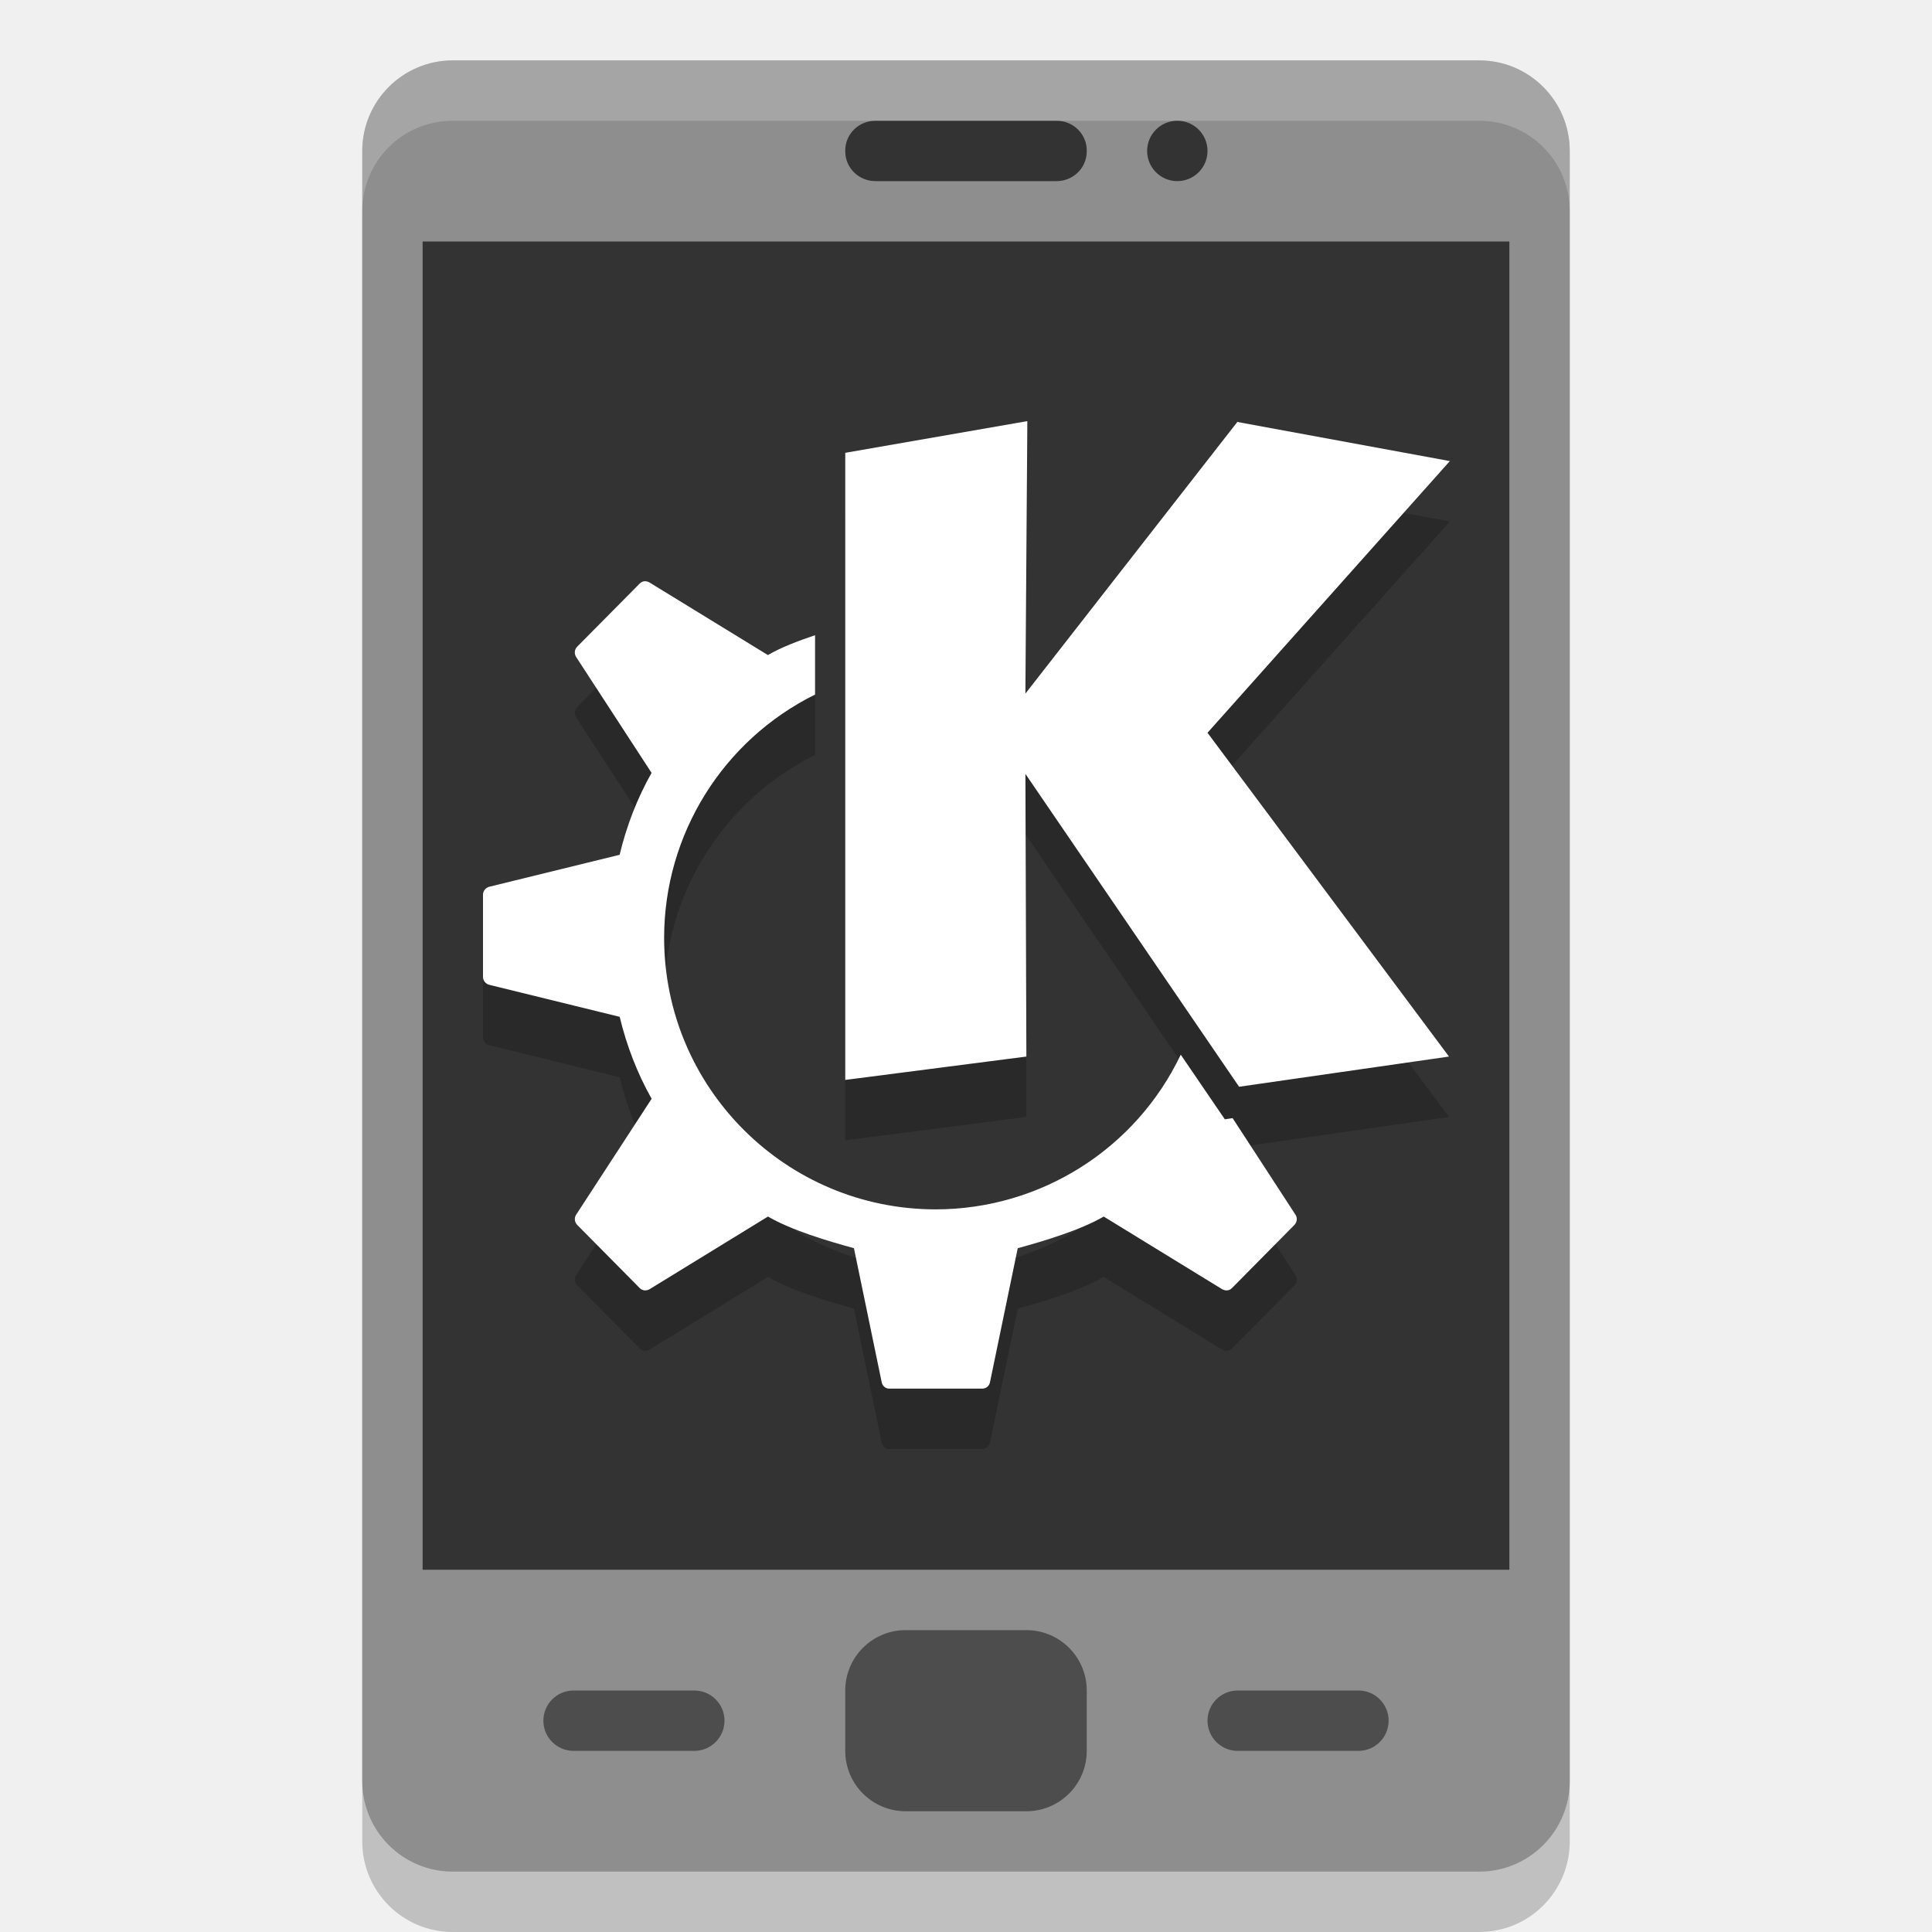
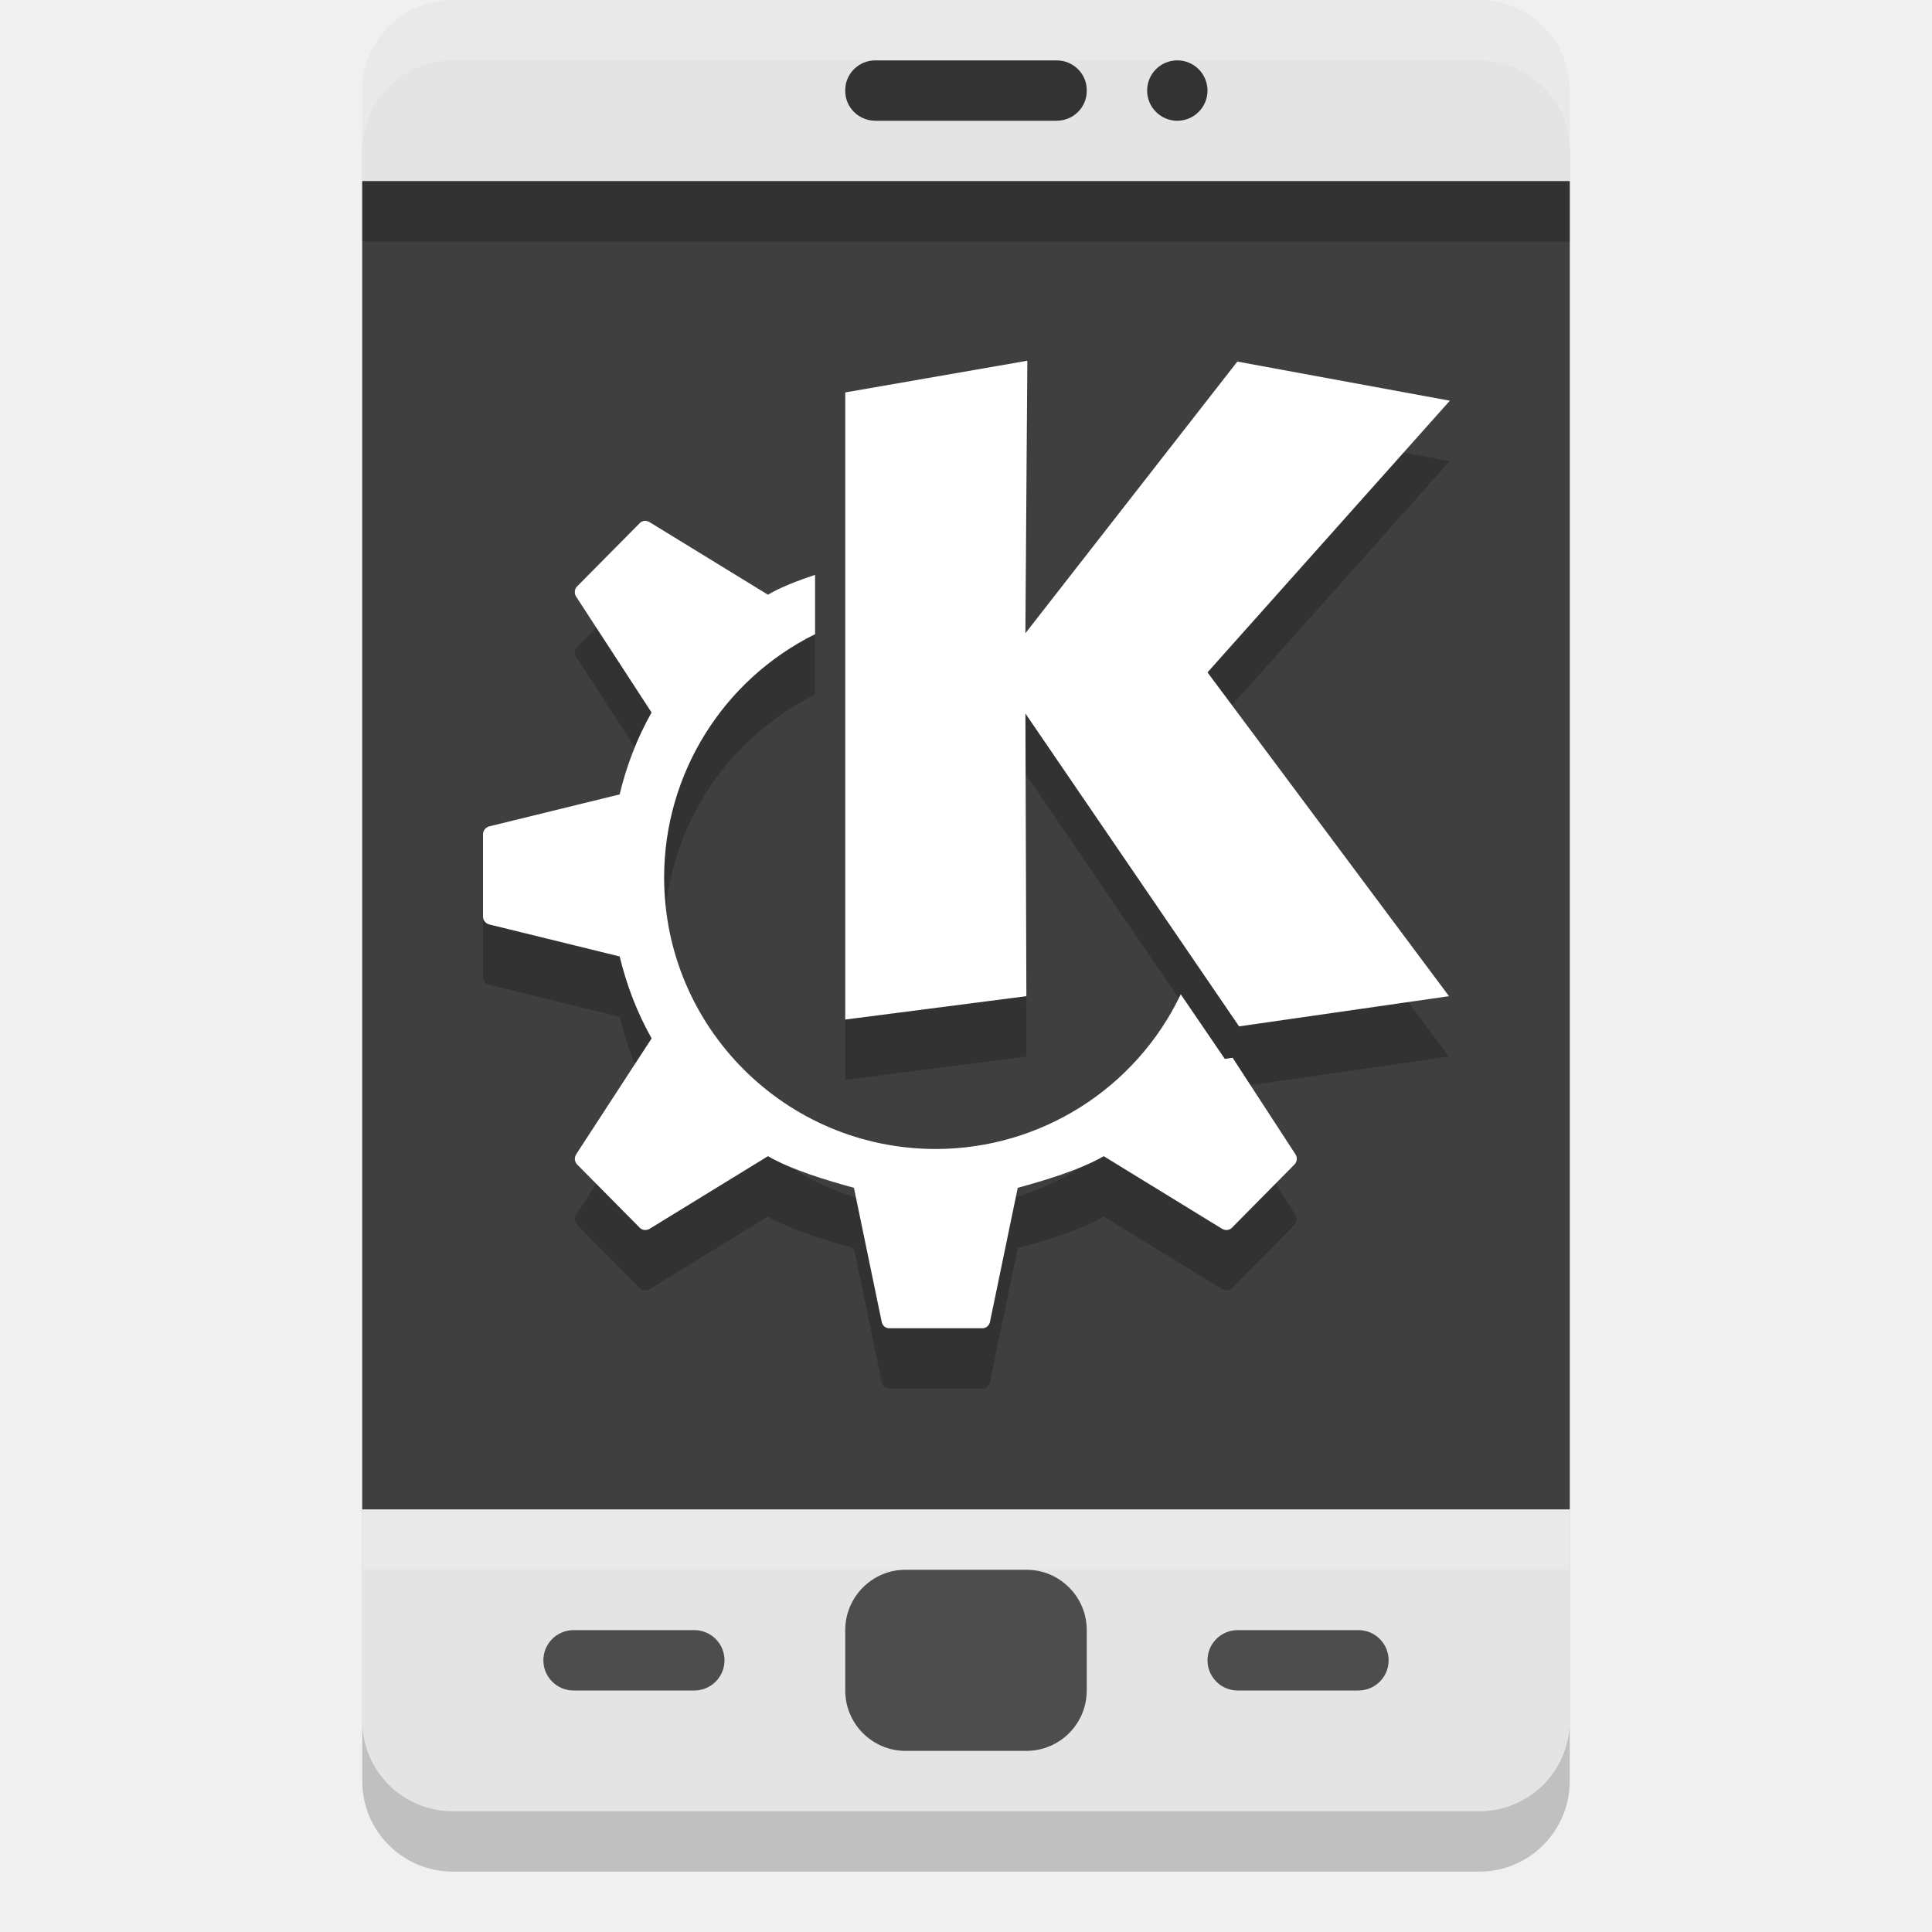
- <svg xmlns="http://www.w3.org/2000/svg" width="32" height="32" version="1.1">
+ <svg xmlns="http://www.w3.org/2000/svg" id="svg39" width="32" height="32" version="1.1">
  <g id="22-22-kdeconnect" transform="translate(32,10)">
-     <rect style="opacity:0.001" width="22" height="22" x="0" y="0" rx="0" ry="0" />
-     <path style="fill:#dfdfdf" d="M 39 13 C 38 13 38 14 38 14 L 38 28 C 38 28 38 29 39 29 L 47 29 C 48 29 48 28 48 28 L 48 14 C 48 14 48 13 47 13 L 39 13 z M 46 16 L 46 25 L 40 25 L 40 16.002 L 46 16 z M 42.5 26 L 43 26 L 43.5 26 C 43.777 26 44 26.223 44 26.5 L 44 27 L 44 27.5 C 44 27.777 43.777 28 43.5 28 L 43 28 L 42.5 28 C 42.223 28 42 27.777 42 27.5 L 42 27 L 42 26.5 C 42 26.223 42.223 26 42.5 26 z" transform="translate(-32,-10)" />
+     <rect id="rect2" style="opacity:0.001" width="22" height="22" x="0" y="0" rx="0" ry="0" />
+     <path id="path4" style="fill:#dfdfdf" transform="translate(-32,-10)" d="M 39 13 C 38 13 38 14 38 14 L 38 28 C 38 28 38 29 39 29 L 47 29 C 48 29 48 28 48 28 L 48 14 C 48 14 48 13 47 13 L 39 13 z M 46 16 L 46 25 L 40 25 L 40 16.002 L 46 16 z M 42.5 26 L 43 26 L 43.5 26 C 43.777 26 44 26.223 44 26.5 L 44 27 L 44 27.5 C 44 27.777 43.777 28 43.5 28 L 43 28 L 42.5 28 C 42.223 28 42 27.777 42 27.5 L 42 27 L 42 26.5 C 42 26.223 42.223 26 42.5 26 z" />
  </g>
  <g id="16-16-kdeconnect" transform="translate(54,-10)">
-     <rect style="opacity:0.001" width="16" height="16" x="0" y="26" rx="0" ry="0" />
-     <path style="fill:#dfdfdf" d="M 58.799 18 C 57.999 18 58 18.75 58 18.75 L 58 29.25 C 58 29.25 57.999 30 58.799 30 L 65.199 30 C 65.999 30 66 29.25 66 29.25 L 66 18.75 C 66 18.75 65.999 18 65.199 18 L 58.799 18 z M 60 20 L 62 20 L 64 20 L 64 26 L 60 26 L 60 20 z M 61.5 27 L 62 27 L 62.5 27 C 62.777 27 63 27.223 63 27.5 L 63 28 L 63 28.5 C 63 28.777 62.777 29 62.5 29 L 62 29 L 61.5 29 C 61.223 29 61 28.777 61 28.5 L 61 28 L 61 27.5 C 61 27.223 61.223 27 61.5 27 z" transform="translate(-54,10)" />
+     <rect id="rect7" style="opacity:0.001" width="16" height="16" x="0" y="26" rx="0" ry="0" />
+     <path id="path9" style="fill:#dfdfdf" transform="translate(-54,10)" d="M 58.799 18 C 57.999 18 58 18.75 58 18.75 L 58 29.25 C 58 29.25 57.999 30 58.799 30 L 65.199 30 C 65.999 30 66 29.25 66 29.25 L 66 18.75 C 66 18.75 65.999 18 65.199 18 L 58.799 18 z M 60 20 L 62 20 L 64 20 L 64 26 L 60 26 L 60 20 z M 61.5 27 L 62 27 L 62.5 27 C 62.777 27 63 27.223 63 27.5 L 63 28 L 63 28.5 C 63 28.777 62.777 29 62.5 29 L 62 29 L 61.5 29 C 61.223 29 61 28.777 61 28.5 L 61 28 L 61 27.5 C 61 27.223 61.223 27 61.5 27 z" />
  </g>
  <g id="kdeconnect">
-     <rect style="opacity:0.001" width="32" height="32" x="0" y="0" rx="0" ry="0" />
-     <g>
-       <rect style="opacity:0.2" width="20" height="30" x="6" y="2" rx="1.5" ry="1.5" />
-       <rect style="fill:#8e8e8e" width="20" height="30" x="6" y="1" rx="1.5" ry="1.5" />
-       <rect style="fill:#333333" width="18" height="22" x="7" y="4" />
-       <rect style="fill:#333333" width="4" height="1" x="14" y="2" rx=".5" ry=".492" />
-       <rect style="fill:#4d4d4d" width="4" height="3" x="14" y="27" rx="1" ry="1" />
-       <path style="opacity:0.2;fill:#ffffff" d="M 7.5,1 C 6.669,1 6,1.669 6,2.5 v 1 C 6,2.669 6.669,2 7.5,2 h 17 C 25.331,2 26,2.669 26,3.5 v -1 C 26,1.669 25.331,1 24.5,1 Z" />
-       <rect style="fill:#4d4d4d" width="3" height="1" x="20" y="28" rx=".5" ry=".5" />
-       <rect style="fill:#4d4d4d" width="3" height="1" x="9" y="28" rx=".5" ry=".5" />
-       <circle style="fill:#333333" cx="19.5" cy="2.5" r=".5" />
-       <path style="opacity:0.2" d="M 17.016,7.975 14,8.5 V 18.887 L 17,18.5 16.984,13.818 20.523,19 24,18.5 20,13.137 24.014,8.637 20.494,7.989 16.984,12.488 Z m -6.342,2.652 c -0.029,0.003 -0.056,0.016 -0.078,0.038 l -1.036,1.046 c -0.045,0.045 -0.052,0.116 -0.018,0.17 l 1.25,1.92 c -0.236,0.418 -0.414,0.877 -0.529,1.357 L 8.105,15.687 C 8.046,15.702 8,15.756 8,15.818 v 0.682 0.682 c 0,0.062 0.046,0.116 0.105,0.13 l 2.159,0.53 c 0.115,0.48 0.293,0.939 0.529,1.357 l -1.25,1.92 c -0.035,0.054 -0.027,0.125 0.018,0.17 l 1.036,1.047 c 0.043,0.044 0.111,0.048 0.164,0.016 l 1.959,-1.202 c 0.384,0.224 0.985,0.404 1.424,0.524 l 0.459,2.217 C 14.614,23.955 14.665,24 14.729,24 h 0.771 0.771 c 0.064,0 0.115,-0.045 0.127,-0.109 l 0.459,-2.217 c 0.439,-0.12 1.04,-0.3 1.424,-0.524 l 1.959,1.202 c 0.053,0.032 0.121,0.028 0.164,-0.016 l 1.035,-1.047 c 0.045,-0.045 0.053,-0.116 0.018,-0.17 l -1.041,-1.599 -0.129,0.019 -0.73,-1.07 c -0.746,1.564 -2.324,2.56 -4.057,2.562 -2.485,0 -4.5,-2.014 -4.5,-4.5 10e-4,-1.708 0.97,-3.268 2.5,-4.027 v -0.983 c -0.285,0.096 -0.566,0.203 -0.781,0.329 L 10.76,10.649 c -0.027,-0.016 -0.057,-0.024 -0.086,-0.022 z" />
-       <path style="fill:#ffffff" d="M 17.016,6.975 14,7.5 V 17.887 L 17,17.5 16.984,12.818 20.523,18 24,17.5 20,12.137 24.014,7.637 20.494,6.989 16.984,11.488 Z M 10.674,9.627 C 10.645,9.63 10.618,9.643 10.596,9.665 L 9.56,10.711 c -0.045,0.045 -0.052,0.116 -0.018,0.17 l 1.25,1.92 c -0.236,0.418 -0.414,0.877 -0.529,1.357 L 8.105,14.687 C 8.046,14.702 8,14.756 8,14.818 v 0.682 0.682 c 0,0.062 0.046,0.116 0.105,0.13 l 2.159,0.53 c 0.115,0.48 0.293,0.939 0.529,1.357 l -1.25,1.92 c -0.035,0.054 -0.027,0.125 0.018,0.17 l 1.036,1.047 c 0.043,0.044 0.111,0.048 0.164,0.016 l 1.959,-1.202 c 0.384,0.224 0.985,0.404 1.424,0.524 l 0.459,2.217 C 14.614,22.955 14.665,23 14.729,23 h 0.771 0.771 c 0.064,0 0.115,-0.045 0.127,-0.109 l 0.459,-2.217 c 0.439,-0.12 1.04,-0.3 1.424,-0.524 l 1.959,1.202 c 0.053,0.032 0.121,0.028 0.164,-0.016 l 1.035,-1.047 c 0.045,-0.045 0.053,-0.116 0.018,-0.17 l -1.041,-1.599 -0.129,0.019 -0.73,-1.07 c -0.746,1.564 -2.324,2.56 -4.057,2.562 -2.485,0 -4.5,-2.014 -4.5,-4.5 10e-4,-1.708 0.97,-3.268 2.5,-4.027 v -0.983 c -0.285,0.096 -0.566,0.203 -0.781,0.329 L 10.76,9.649 C 10.733,9.633 10.703,9.625 10.674,9.627 Z" />
+     <rect id="rect12" style="opacity:0.001" width="32" height="32" x="0" y="0" rx="0" ry="0" />
+     <g id="g899" transform="translate(0,-1)">
+       <rect id="rect852" style="opacity:0.2" width="20" height="30" x="6" y="2" rx="1.5" ry="1.5" />
+       <path id="path854" style="fill:#e4e4e4" d="M 7.5,1 C 6.669,1 6,1.669 6,2.5 V 4 H 26 V 2.5 C 26,1.669 25.331,1 24.5,1 Z M 6,26 v 3.5 C 6,30.331 6.669,31 7.5,31 h 17 C 25.331,31 26,30.331 26,29.5 V 26 Z" />
+       <rect id="rect856" style="fill:#3f3f3f" width="20" height="22" x="6" y="4" />
+       <rect id="rect858" style="fill:#333333" width="4" height="1" x="14" y="2" rx=".5" ry=".492" />
+       <rect id="rect860" style="fill:#4d4d4d" width="4" height="3" x="14" y="27" rx="1" ry="1" />
+       <path id="path862" style="opacity:0.2;fill:#ffffff" d="M 7.5,1 C 6.669,1 6,1.669 6,2.5 v 1 C 6,2.669 6.669,2 7.5,2 h 17 C 25.331,2 26,2.669 26,3.5 v -1 C 26,1.669 25.331,1 24.5,1 Z" />
+       <rect id="rect864" style="fill:#4d4d4d" width="3" height="1" x="20" y="28" rx=".5" ry=".5" />
+       <rect id="rect866" style="fill:#4d4d4d" width="3" height="1" x="9" y="28" rx=".5" ry=".5" />
+       <circle id="circle868" style="fill:#333333" cx="19.5" cy="2.5" r=".5" />
+       <path id="path870" style="opacity:0.2" d="M 17.016,7.975 14,8.5 V 18.887 L 17,18.5 16.984,13.818 20.523,19 24,18.5 20,13.137 24.014,8.637 20.494,7.989 16.984,12.488 Z m -6.342,2.652 c -0.029,0.003 -0.056,0.016 -0.078,0.038 l -1.036,1.046 c -0.045,0.045 -0.052,0.116 -0.018,0.17 l 1.25,1.92 c -0.236,0.418 -0.414,0.877 -0.529,1.357 L 8.105,15.687 C 8.046,15.702 8,15.756 8,15.818 v 0.682 0.682 c 0,0.062 0.046,0.116 0.105,0.13 l 2.159,0.53 c 0.115,0.48 0.293,0.939 0.529,1.357 l -1.25,1.92 c -0.035,0.054 -0.027,0.125 0.018,0.17 l 1.036,1.047 c 0.043,0.044 0.111,0.048 0.164,0.016 l 1.959,-1.202 c 0.384,0.224 0.985,0.404 1.424,0.524 l 0.459,2.217 C 14.614,23.955 14.665,24 14.729,24 h 0.771 0.771 c 0.064,0 0.115,-0.045 0.127,-0.109 l 0.459,-2.217 c 0.439,-0.12 1.04,-0.3 1.424,-0.524 l 1.959,1.202 c 0.053,0.032 0.121,0.028 0.164,-0.016 l 1.035,-1.047 c 0.045,-0.045 0.053,-0.116 0.018,-0.17 l -1.041,-1.599 -0.129,0.019 -0.73,-1.07 c -0.746,1.564 -2.324,2.56 -4.057,2.562 -2.485,0 -4.5,-2.014 -4.5,-4.5 10e-4,-1.708 0.97,-3.268 2.5,-4.027 v -0.983 c -0.285,0.096 -0.566,0.203 -0.781,0.329 L 10.76,10.649 c -0.027,-0.016 -0.057,-0.024 -0.086,-0.022 z" />
+       <path id="path872" style="fill:#ffffff" d="M 17.016,6.975 14,7.5 V 17.887 L 17,17.5 16.984,12.818 20.523,18 24,17.5 20,12.137 24.014,7.637 20.494,6.989 16.984,11.488 Z M 10.674,9.627 C 10.645,9.63 10.618,9.643 10.596,9.665 L 9.56,10.711 c -0.045,0.045 -0.052,0.116 -0.018,0.17 l 1.25,1.92 c -0.236,0.418 -0.414,0.877 -0.529,1.357 L 8.105,14.687 C 8.046,14.702 8,14.756 8,14.818 v 0.682 0.682 c 0,0.062 0.046,0.116 0.105,0.13 l 2.159,0.53 c 0.115,0.48 0.293,0.939 0.529,1.357 l -1.25,1.92 c -0.035,0.054 -0.027,0.125 0.018,0.17 l 1.036,1.047 c 0.043,0.044 0.111,0.048 0.164,0.016 l 1.959,-1.202 c 0.384,0.224 0.985,0.404 1.424,0.524 l 0.459,2.217 C 14.614,22.955 14.665,23 14.729,23 h 0.771 0.771 c 0.064,0 0.115,-0.045 0.127,-0.109 l 0.459,-2.217 c 0.439,-0.12 1.04,-0.3 1.424,-0.524 l 1.959,1.202 c 0.053,0.032 0.121,0.028 0.164,-0.016 l 1.035,-1.047 c 0.045,-0.045 0.053,-0.116 0.018,-0.17 l -1.041,-1.599 -0.129,0.019 -0.73,-1.07 c -0.746,1.564 -2.324,2.56 -4.057,2.562 -2.485,0 -4.5,-2.014 -4.5,-4.5 10e-4,-1.708 0.97,-3.268 2.5,-4.027 v -0.983 c -0.285,0.096 -0.566,0.203 -0.781,0.329 L 10.76,9.649 C 10.733,9.633 10.703,9.625 10.674,9.627 Z" />
+       <rect id="rect874" style="opacity:0.2" width="20" height="1" x="6" y="4" />
+       <rect id="rect876" style="opacity:0.2;fill:#ffffff" width="20" height="1" x="6" y="26" />
    </g>
  </g>
</svg>
